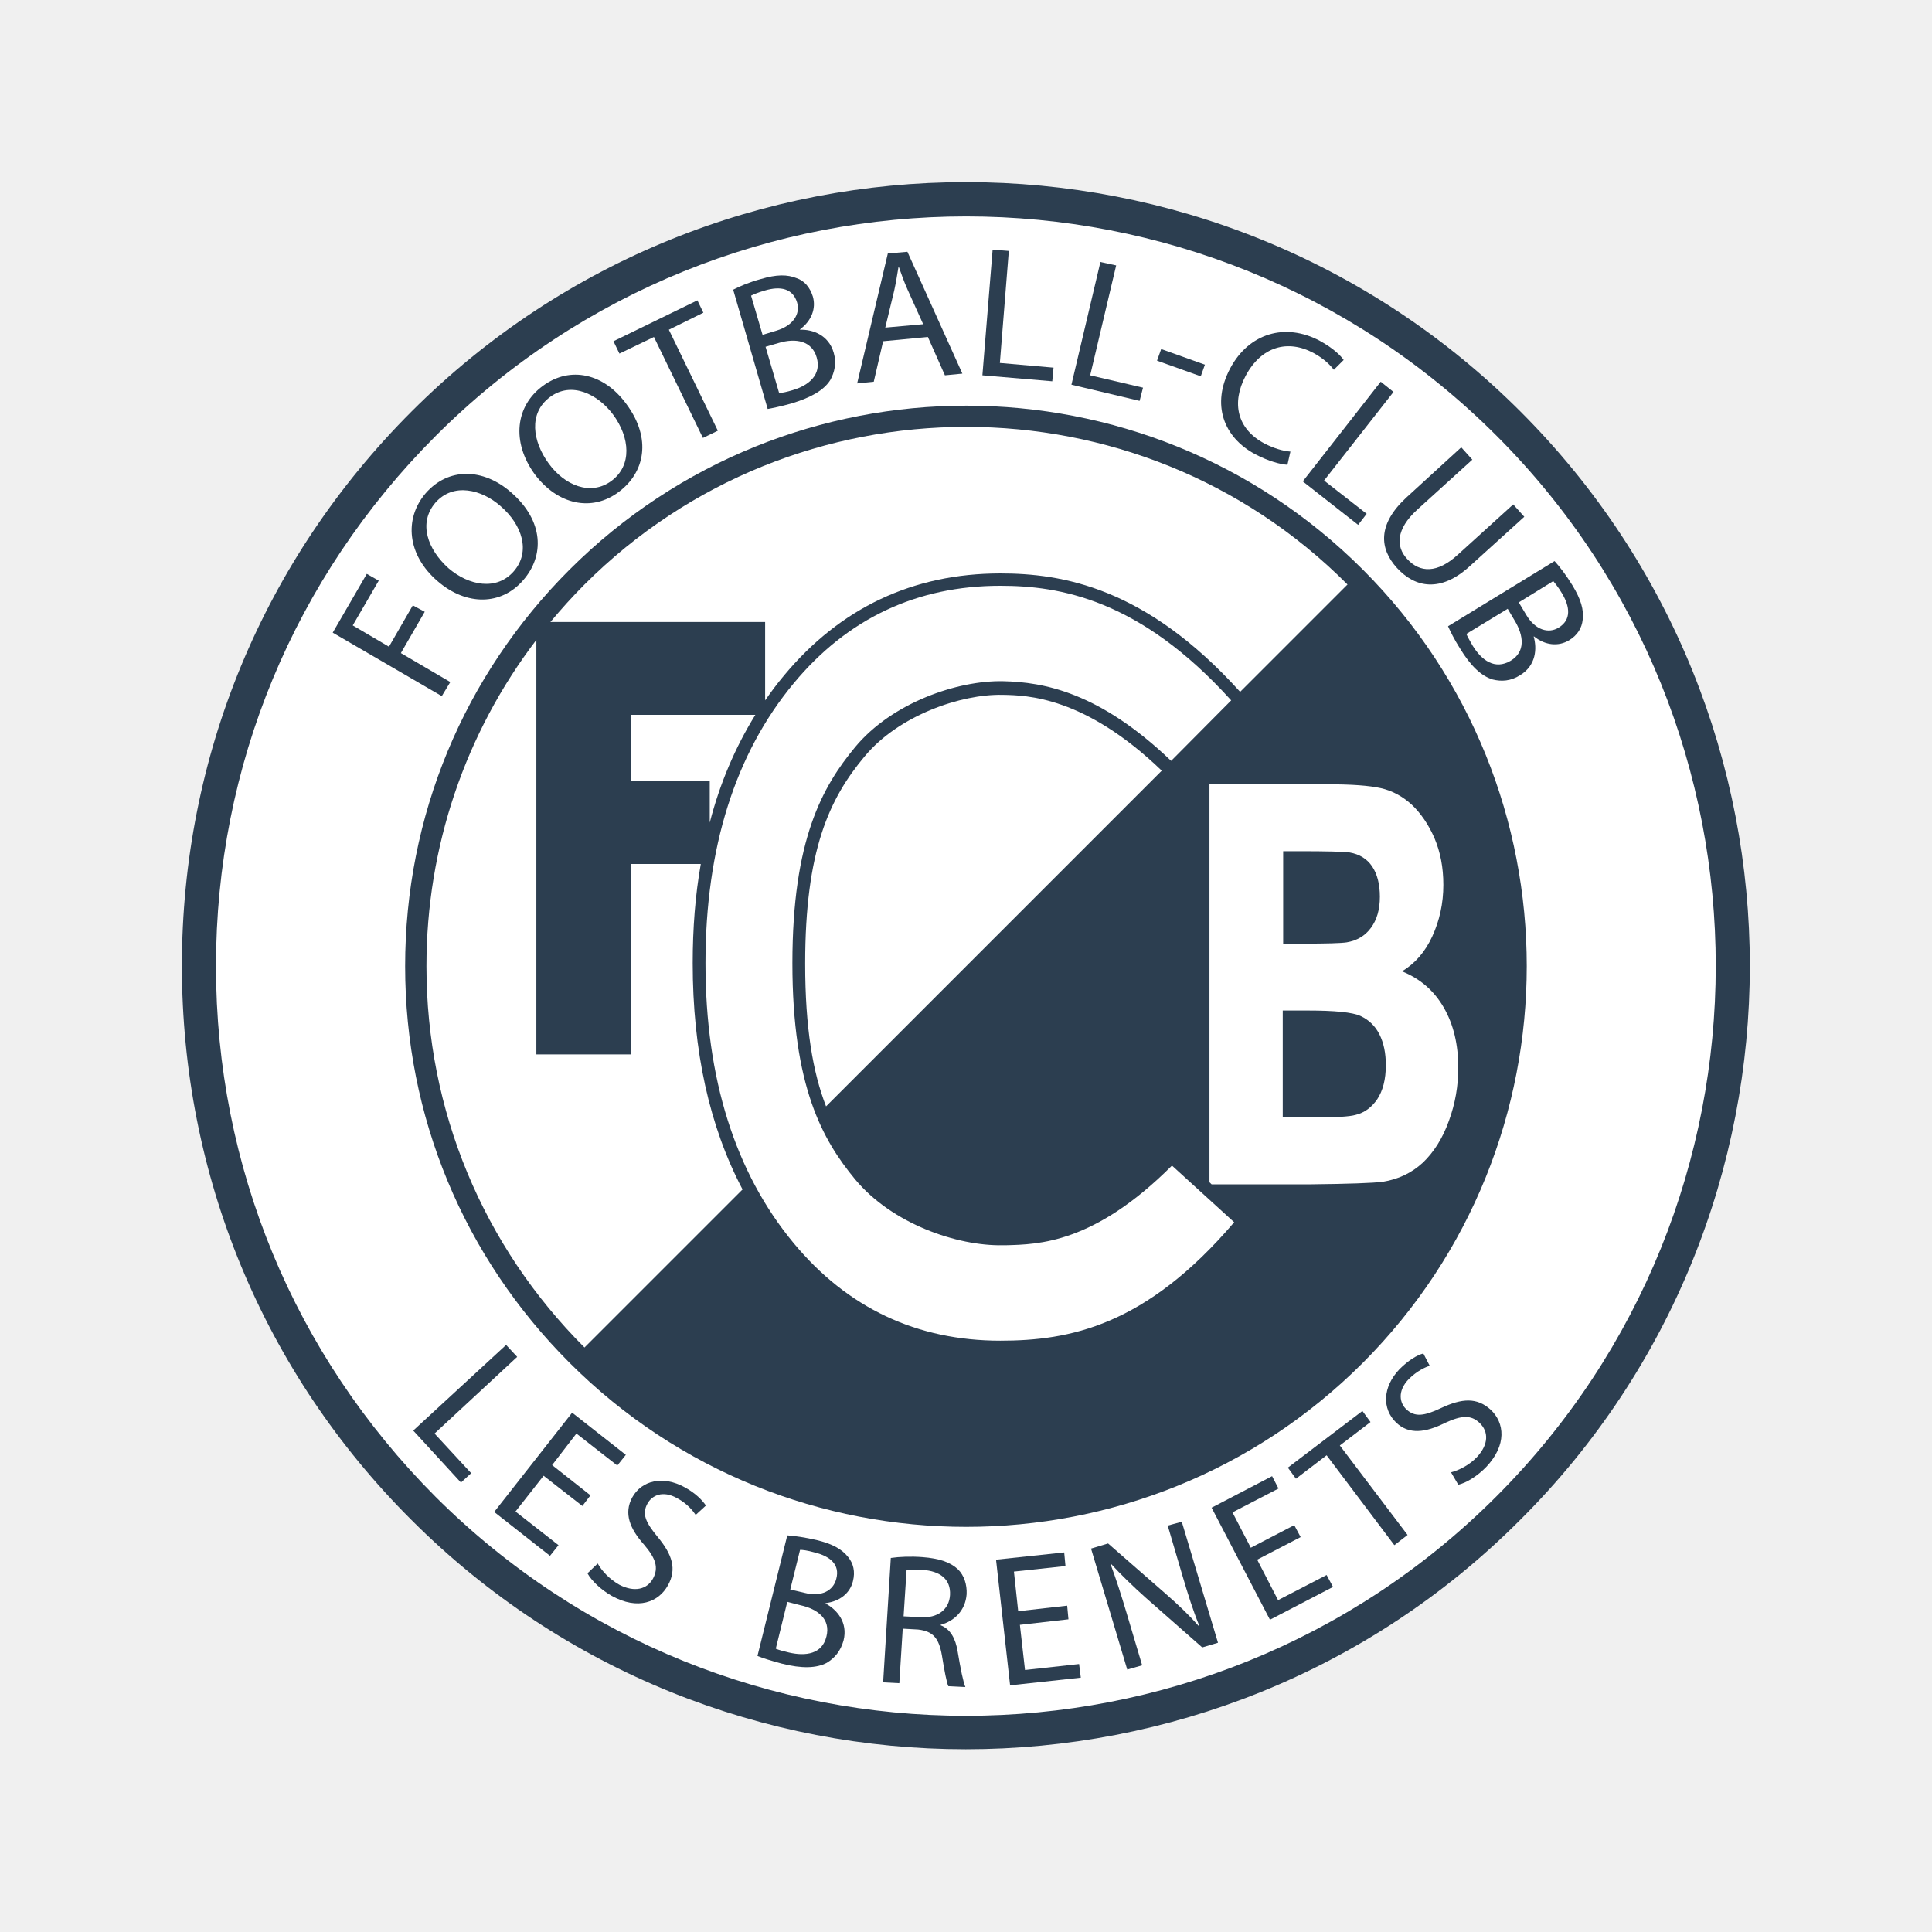
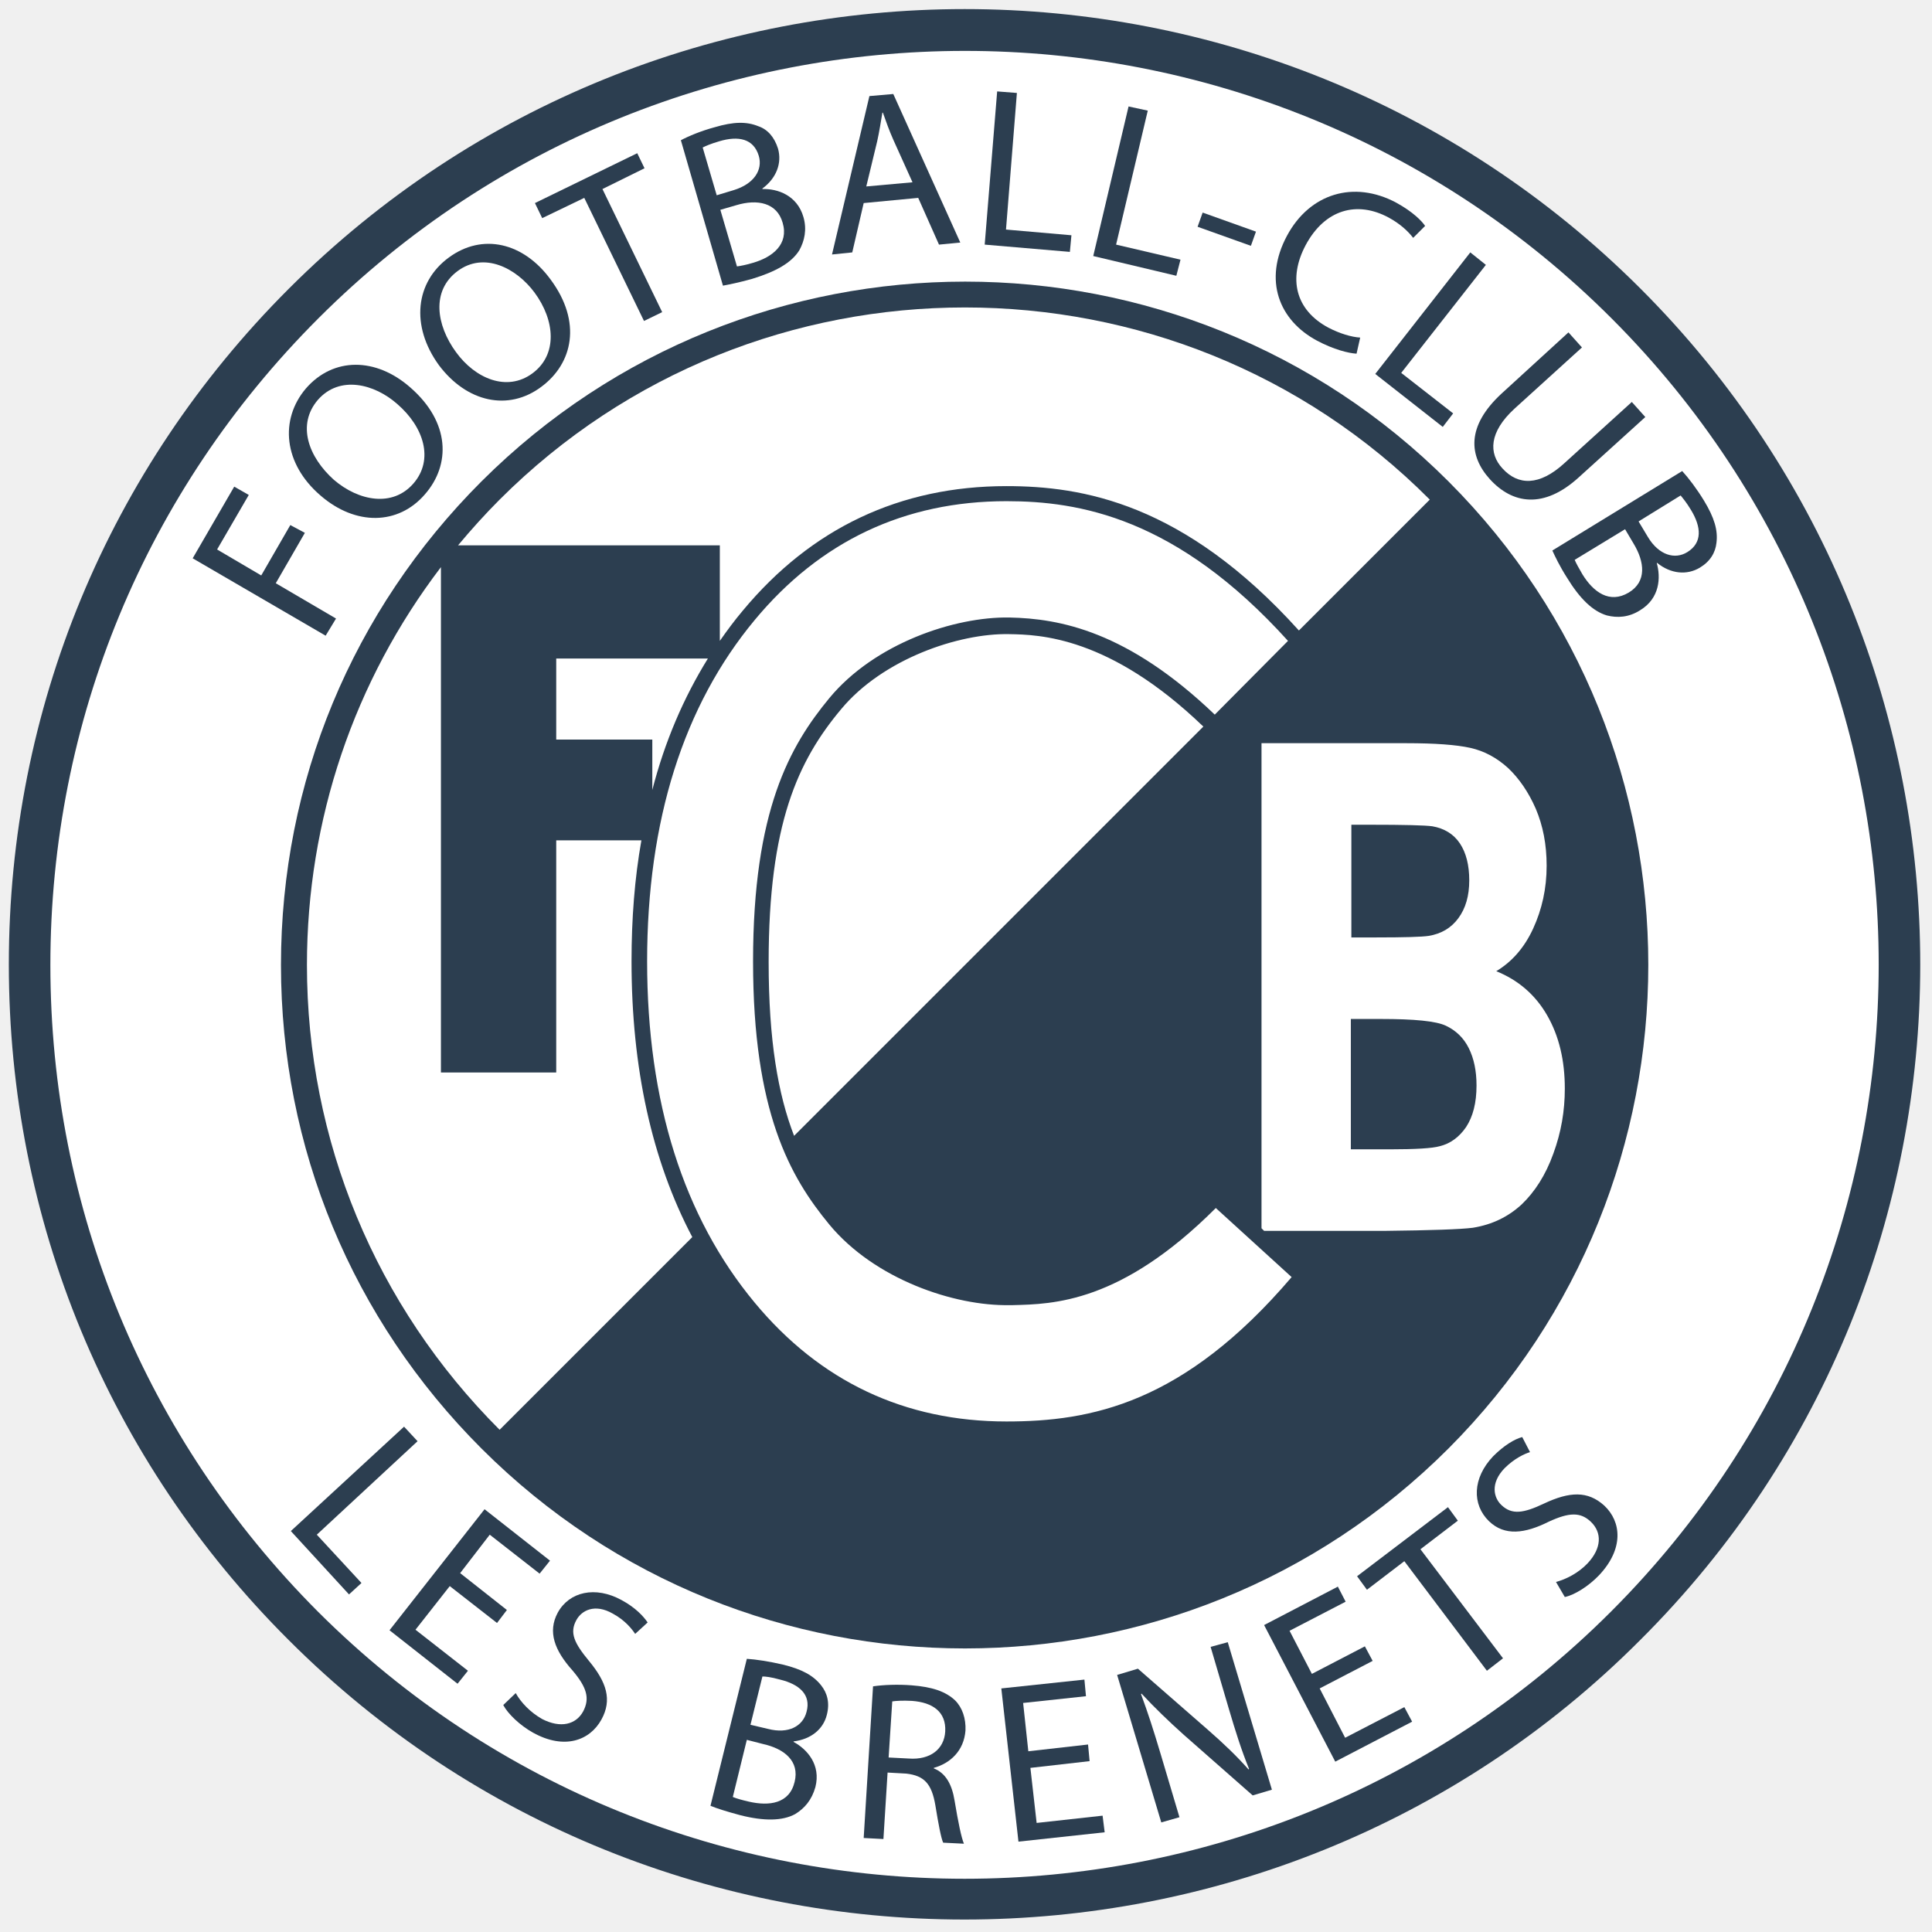
- <svg xmlns="http://www.w3.org/2000/svg" version="1.1" x="0px" y="0px" viewBox="0 0 453.5 453.5" style="enable-background:new 0 0 453.5 453.5;" xml:space="preserve">
-   <style type="text/css">
- 	.st0{fill:#FFFFFF;}
- 	.st1{fill:#2c3e50;}
- </style>
-   <g id="fond">
-     <ellipse class="st0" cx="226.8" cy="226.8" rx="180" ry="180" />
+ <svg xmlns="http://www.w3.org/2000/svg" width="372" height="372">
+   <style type="text/css">.st0{fill:#FFFFFF;}
+ 	.st1{fill:#2c3e50;}</style>
+   <g>
+     <rect fill="none" id="canvas_background" height="374" width="374" y="-1" x="-1" />
  </g>
-   <g id="logo">
-     <g>
-       <g>
-         <polygon class="st1" points="105.7,160.1 94.1,153.3 99.7,143.6 96.9,142.1 91.3,151.8 82.8,146.8 88.9,136.3 86.1,134.7      78.1,148.5 103.7,163.4    " />
-         <path class="st1" d="M102.7,136.4c6.8,5.9,15,5.7,20.1-0.2c5-5.7,4.9-13.9-2.8-20.6c-6.6-5.8-14.8-5.9-20.1,0.2     C94.8,121.8,95.6,130.3,102.7,136.4z M102.2,118c4.2-4.8,10.9-3.1,15.3,0.8c5.1,4.4,7.1,10.7,3.1,15.3c-4,4.6-10.5,3.4-15.3-0.7     C100.4,129,98.1,122.8,102.2,118z" />
-         <path class="st1" d="M145.2,115.5c6.1-4.5,7.9-12.5,1.8-20.7c-5.2-7.1-13.1-9-19.6-4.2c-6.4,4.7-7.4,13.1-1.9,20.7     C130.9,118.5,138.9,120.2,145.2,115.5z M129.1,93.2c5.1-3.8,11.3-0.6,14.8,4.1c4,5.4,4.5,12-0.4,15.6c-4.9,3.6-11,1-14.7-4.1     C125,103.6,124,97,129.1,93.2z" />
-         <polygon class="st1" points="153.5,79.1 165,102.8 168.5,101.1 157,77.4 165.1,73.4 163.7,70.5 144,80.1 145.4,83    " />
-         <path class="st1" d="M185.8,94.7c4.6-1.4,7.6-3.1,9.1-5.5c1-1.8,1.5-4,0.8-6.4c-1.2-4.2-5-5.5-7.9-5.4l0-0.1c2.7-2,3.8-4.9,3-7.7     c-0.7-2.2-2-3.7-3.8-4.3c-2.2-0.9-4.7-0.9-8.4,0.2c-2.6,0.7-5,1.7-6.5,2.5l8.1,28C181.3,95.8,183.3,95.4,185.8,94.7z M176.3,69.4     c0.6-0.3,1.5-0.7,3.2-1.2c3.7-1.1,6.6-0.5,7.6,2.8c0.8,2.7-0.9,5.4-4.8,6.6l-3.3,1L176.3,69.4z M182.8,80.5     c4-1.2,7.8-0.5,8.9,3.4c1.2,4.1-1.9,6.6-5.7,7.7c-1.3,0.4-2.4,0.6-3.1,0.7l-3.2-10.9L182.8,80.5z" />
-         <path class="st1" d="M207.3,80.1l10.5-1l4,9l4.1-0.4L213,59.1l-4.6,0.4L201.2,90l3.9-0.4L207.3,80.1z M209.9,68.2     c0.4-1.8,0.7-3.7,1-5.5l0.1,0c0.6,1.7,1.2,3.4,2,5.2l3.7,8.2l-8.9,0.8L209.9,68.2z" />
-         <polygon class="st1" points="247,89.5 247.3,86.3 234.7,85.2 236.8,58.9 233,58.6 230.6,88.1    " />
-         <polygon class="st1" points="268.3,91 255.9,88.1 262,62.3 258.3,61.5 251.5,90.3 267.5,94.1    " />
-         <rect x="275.7" y="79.7" transform="matrix(0.3366 -0.9417 0.9417 0.3366 103.7363 317.4631)" class="st1" width="2.9" height="10.9" />
-         <path class="st1" d="M294.6,106.6c3.2,1.7,6,2.4,7.6,2.5l0.7-3.1c-1.7-0.1-4-0.8-6.1-1.9c-6.4-3.4-7.8-9.5-4.4-15.9     c3.7-6.9,9.9-8.6,16-5.3c2.2,1.2,3.7,2.6,4.7,3.9l2.3-2.3c-0.6-0.9-2.3-2.7-5.6-4.5c-8.1-4.3-16.6-1.8-21,6.4     C284.2,95,287.3,102.7,294.6,106.6z" />
-         <polygon class="st1" points="318.8,123.2 320.8,120.6 310.8,112.8 327.1,92 324.1,89.6 305.8,113    " />
-         <path class="st1" d="M327.9,133.3c4.3,4.7,10.3,5.8,17.1-0.4l12.8-11.6l-2.6-2.9l-13,11.8c-4.8,4.4-8.9,4.3-11.9,1     c-2.7-2.9-2.6-7,2.3-11.5l13-11.8l-2.6-2.9l-12.9,11.8C323.3,123.1,323.8,128.8,327.9,133.3z" />
-         <path class="st1" d="M342.7,152.2c2.5,4.1,5,6.5,7.7,7.3c2,0.5,4.2,0.4,6.4-1c3.8-2.3,4-6.3,3.2-9.1l0.1,0     c2.6,2.1,5.7,2.4,8.2,0.9c2-1.2,3-2.9,3.2-4.8c0.3-2.4-0.4-4.8-2.4-8.1c-1.4-2.3-3-4.4-4.2-5.7L339.9,147     C340.4,148.1,341.3,150,342.7,152.2z M364.6,136.4c0.4,0.5,1.1,1.3,2,2.8c2,3.3,2.2,6.3-0.7,8.1c-2.4,1.5-5.5,0.6-7.6-2.9l-1.8-3     L364.6,136.4z M353.9,142.9l1.6,2.7c2.2,3.6,2.6,7.4-0.9,9.5c-3.7,2.2-6.8-0.1-8.9-3.5c-0.7-1.2-1.2-2.1-1.5-2.8L353.9,142.9z" />
+   <g>
+     <g id="fond">
+       <ellipse id="svg_1" ry="180" rx="180" cy="185.8" cx="185.8" class="st0" />
+     </g>
+     <g id="logo">
+       <g id="svg_2">
+         <g id="svg_3">
+           <polygon id="svg_4" points="64.7,119.1 53.1,112.3 58.7,102.6 55.9,101.1 50.3,110.8 41.8,105.8 47.9,95.3 45.1,93.7 37.1,107.5 62.7,122.4 " class="st1" />
+           <path id="svg_5" d="m61.7,95.4c6.8,5.9 15,5.7 20.1,-0.2c5,-5.7 4.9,-13.9 -2.8,-20.6c-6.6,-5.8 -14.8,-5.9 -20.1,0.2c-5.1,6 -4.3,14.5 2.8,20.6zm-0.5,-18.4c4.2,-4.8 10.9,-3.1 15.3,0.8c5.1,4.4 7.1,10.7 3.1,15.3c-4,4.6 -10.5,3.4 -15.3,-0.7c-4.9,-4.4 -7.2,-10.6 -3.1,-15.4z" class="st1" />
+           <path id="svg_6" d="m104.2,74.5c6.1,-4.5 7.9,-12.5 1.8,-20.7c-5.2,-7.1 -13.1,-9 -19.6,-4.2c-6.4,4.7 -7.4,13.1 -1.9,20.7c5.4,7.2 13.4,8.9 19.7,4.2zm-16.1,-22.3c5.1,-3.8 11.3,-0.6 14.8,4.1c4,5.4 4.5,12 -0.4,15.6c-4.9,3.6 -11,1 -14.7,-4.1c-3.8,-5.2 -4.8,-11.8 0.3,-15.6z" class="st1" />
+           <polygon id="svg_7" points="112.5,38.1 124,61.8 127.5,60.1 116,36.4 124.1,32.4 122.7,29.5 103,39.1 104.4,42 " class="st1" />
+           <path id="svg_8" d="m144.8,53.7c4.6,-1.4 7.6,-3.1 9.1,-5.5c1,-1.8 1.5,-4 0.8,-6.4c-1.2,-4.2 -5,-5.5 -7.9,-5.4l0,-0.1c2.7,-2 3.8,-4.9 3,-7.7c-0.7,-2.2 -2,-3.7 -3.8,-4.3c-2.2,-0.9 -4.7,-0.9 -8.4,0.2c-2.6,0.7 -5,1.7 -6.5,2.5l8.1,28c1.1,-0.2 3.1,-0.6 5.6,-1.3zm-9.5,-25.3c0.6,-0.3 1.5,-0.7 3.2,-1.2c3.7,-1.1 6.6,-0.5 7.6,2.8c0.8,2.7 -0.9,5.4 -4.8,6.6l-3.3,1l-2.7,-9.2zm6.5,11.1c4,-1.2 7.8,-0.5 8.9,3.4c1.2,4.1 -1.9,6.6 -5.7,7.7c-1.3,0.4 -2.4,0.6 -3.1,0.7l-3.2,-10.9l3.1,-0.9z" class="st1" />
+           <path id="svg_9" d="m166.3,39.1l10.5,-1l4,9l4.1,-0.4l-12.9,-28.6l-4.6,0.4l-7.2,30.5l3.9,-0.4l2.2,-9.5zm2.6,-11.9c0.4,-1.8 0.7,-3.7 1,-5.5l0.1,0c0.6,1.7 1.2,3.4 2,5.2l3.7,8.2l-8.9,0.8l2.1,-8.7z" class="st1" />
+           <polygon id="svg_10" points="206,48.5 206.3,45.3 193.7,44.2 195.8,17.9 192,17.6 189.6,47.1 " class="st1" />
+           <polygon id="svg_11" points="227.3,50 214.9,47.1 221,21.3 217.3,20.5 210.5,49.3 226.5,53.1 " class="st1" />
+           <rect id="svg_12" height="10.9" width="2.9" class="st1" transform="matrix(0.3366,-0.9417,0.9417,0.3366,103.7363,317.4631) " y="27.295" x="300.507" />
+           <path id="svg_13" d="m253.6,65.6c3.2,1.7 6,2.4 7.6,2.5l0.7,-3.1c-1.7,-0.1 -4,-0.8 -6.1,-1.9c-6.4,-3.4 -7.8,-9.5 -4.4,-15.9c3.7,-6.9 9.9,-8.6 16,-5.3c2.2,1.2 3.7,2.6 4.7,3.9l2.3,-2.3c-0.6,-0.9 -2.3,-2.7 -5.6,-4.5c-8.1,-4.3 -16.6,-1.8 -21,6.4c-4.6,8.6 -1.5,16.3 5.8,20.2z" class="st1" />
+           <polygon id="svg_14" points="277.8,82.2 279.8,79.6 269.8,71.8 286.1,51 283.1,48.6 264.8,72 " class="st1" />
+           <path id="svg_15" d="m286.9,92.3c4.3,4.7 10.3,5.8 17.1,-0.4l12.8,-11.6l-2.6,-2.9l-13,11.8c-4.8,4.4 -8.9,4.3 -11.9,1c-2.7,-2.9 -2.6,-7 2.3,-11.5l13,-11.8l-2.6,-2.9l-12.9,11.8c-6.8,6.3 -6.3,12 -2.2,16.5z" class="st1" />
+           <path id="svg_16" d="m301.7,111.2c2.5,4.1 5,6.5 7.7,7.3c2,0.5 4.2,0.4 6.4,-1c3.8,-2.3 4,-6.3 3.2,-9.1l0.1,0c2.6,2.1 5.7,2.4 8.2,0.9c2,-1.2 3,-2.9 3.2,-4.8c0.3,-2.4 -0.4,-4.8 -2.4,-8.1c-1.4,-2.3 -3,-4.4 -4.2,-5.7l-25,15.3c0.5,1.1 1.4,3 2.8,5.2zm21.9,-15.8c0.4,0.5 1.1,1.3 2,2.8c2,3.3 2.2,6.3 -0.7,8.1c-2.4,1.5 -5.5,0.6 -7.6,-2.9l-1.8,-3l8.1,-5zm-10.7,6.5l1.6,2.7c2.2,3.6 2.6,7.4 -0.9,9.5c-3.7,2.2 -6.8,-0.1 -8.9,-3.5c-0.7,-1.2 -1.2,-2.1 -1.5,-2.8l9.7,-5.9z" class="st1" />
+         </g>
+         <polygon id="svg_17" points="77.8,274.7 56,294.8 67.2,307 69.6,304.8 61,295.5 80.4,277.5 " class="st1" />
+         <polygon id="svg_18" points="86.6,305.4 95.7,312.5 97.6,310 88.6,302.9 94.3,295.5 103.9,303 105.9,300.5 93.3,290.6 75,313.9 88.1,324.2 90.1,321.7 80,313.8 " class="st1" />
+         <path id="svg_19" d="m119.7,308.1c-5.1,-2.8 -10.1,-1.6 -12.3,2.4c-2,3.7 -0.6,7.3 2.8,11.1c2.8,3.3 3.4,5.4 2.1,7.9c-1.4,2.6 -4.4,3.3 -7.9,1.5c-2.3,-1.3 -4.1,-3.2 -5.1,-5l-2.4,2.3c0.9,1.7 3.2,3.9 5.7,5.3c6.1,3.4 11,1.5 13.2,-2.5c2.1,-3.8 1,-7.2 -2.4,-11.3c-2.8,-3.4 -3.8,-5.4 -2.4,-7.9c1,-1.8 3.5,-3.2 7,-1.2c2.4,1.3 3.7,3 4.3,3.9l2.4,-2.2c-0.8,-1.2 -2.4,-2.9 -5,-4.3z" class="st1" />
+         <path id="svg_20" d="m150.7,320.5c-2.6,-0.6 -5.2,-1 -6.9,-1.1l-7,28.3c1.2,0.5 3.1,1.1 5.7,1.8c4.7,1.2 8.2,1.1 10.6,-0.2c1.8,-1.1 3.2,-2.7 3.9,-5.2c1.1,-4.3 -1.6,-7.3 -4.2,-8.7l0,-0.1c3.3,-0.4 5.7,-2.3 6.4,-5.1c0.6,-2.3 0.1,-4.2 -1.1,-5.7c-1.5,-1.9 -3.7,-3.1 -7.4,-4zm2.3,22.6c-1,4.2 -4.9,4.7 -8.8,3.8c-1.3,-0.3 -2.4,-0.6 -3.1,-0.9l2.7,-11l3.1,0.8c4.1,0.9 7.1,3.3 6.1,7.3zm2.3,-13.5c-0.7,2.8 -3.5,4.3 -7.4,3.3l-3.4,-0.8l2.3,-9.3c0.6,0 1.6,0.1 3.4,0.6c3.7,0.9 6,2.9 5.1,6.2z" class="st1" />
+         <path id="svg_21" d="m175.5,324.5c-2.6,-0.2 -5.4,-0.1 -7.4,0.2l-1.8,29.2l3.8,0.2l0.8,-12.8l3.6,0.2c3.5,0.4 4.9,2 5.6,6.1c0.6,3.7 1.1,6.3 1.5,7.2l4,0.2c-0.5,-1.2 -1.1,-4.1 -1.8,-8.3c-0.5,-3.1 -1.7,-5.3 -4,-6.2l0,-0.1c3.2,-0.9 5.8,-3.3 6.1,-7.2c0.1,-2.3 -0.6,-4.4 -2,-5.8c-1.8,-1.7 -4.4,-2.6 -8.4,-2.9zm6.5,8.9c-0.2,3.4 -2.9,5.5 -7,5.2l-3.9,-0.2l0.7,-10.8c0.6,-0.1 2,-0.2 3.8,-0.1c4,0.3 6.6,2.1 6.4,5.9z" class="st1" />
+         <polygon id="svg_22" points="199.6,351 198.4,340.4 209.8,339.1 209.5,335.9 198,337.2 197,327.9 209.1,326.6 208.8,323.4 192.8,325.1 196.1,354.6 212.7,352.8 212.3,349.6 " class="st1" />
+         <path id="svg_23" d="m233.1,317.1l3.5,11.9c1.3,4.4 2.4,7.9 3.9,11.6l-0.1,0.1c-2.2,-2.5 -4.8,-5 -7.9,-7.7l-13.4,-11.7l-4,1.2l8.5,28.4l3.5,-1l-3.6,-12.1c-1.4,-4.7 -2.5,-8.1 -3.8,-11.6l0.1,-0.1c2.4,2.6 5.2,5.3 8.1,7.9l13.3,11.7l3.7,-1.1l-8.5,-28.4l-3.3,0.9z" class="st1" />
+         <polygon id="svg_24" points="259,334.6 254.1,325.1 264.3,319.8 262.8,317 252.6,322.3 248.3,314 259.1,308.4 257.6,305.5 243.4,312.9 257.1,339.2 271.9,331.5 270.4,328.7 " class="st1" />
+         <polygon id="svg_25" points="280.7,292.8 278.8,290.2 261.3,303.5 263.2,306.1 270.4,300.6 286.3,321.7 289.4,319.3 273.5,298.3 " class="st1" />
+         <path id="svg_26" d="m297.3,289.5c-4,1.9 -6.2,2.2 -8.2,0.3c-1.5,-1.4 -2.2,-4.2 0.6,-7.1c1.9,-1.9 3.9,-2.8 4.9,-3.1l-1.5,-2.9c-1.5,0.4 -3.5,1.6 -5.6,3.7c-4,4.2 -4.1,9.3 -0.8,12.5c3,2.9 6.9,2.4 11.5,0.1c3.9,-1.8 6.1,-1.9 8.1,0c2.2,2.1 2.1,5.1 -0.6,8c-1.8,1.9 -4.2,3.1 -6.1,3.6l1.7,2.9c1.9,-0.4 4.6,-2.1 6.6,-4.2c4.8,-5.1 4.3,-10.3 1,-13.4c-3.2,-2.9 -6.7,-2.7 -11.6,-0.4z" class="st1" />
+         <path id="svg_27" d="m315.9,55.6c-71.8,-71.8 -188.5,-71.8 -260.3,0c-34.8,34.8 -53.9,81 -53.9,130.1c0,49.2 19.1,95.4 53.9,130.1c35.9,35.9 83,53.8 130.1,53.8s94.3,-17.9 130.1,-53.8c71.9,-71.6 71.9,-188.4 0.1,-260.2zm-5.7,254.7c-68.6,68.6 -180.3,68.6 -249,0c-33.2,-33.3 -51.5,-77.5 -51.5,-124.5c0,-47 18.3,-91.2 51.6,-124.5c34.3,-34.3 79.4,-51.5 124.5,-51.5c45.1,0 90.2,17.2 124.5,51.5c68.6,68.6 68.6,180.3 -0.1,249z" class="st1" />
+         <path id="svg_28" d="m278.9,92.7c-51.3,-51.3 -134.8,-51.3 -186.2,0c-24.9,24.9 -38.6,57.9 -38.6,93.1c0,35.2 13.7,68.2 38.6,93.1c25.7,25.7 59.4,38.5 93.1,38.5c33.7,0 67.4,-12.8 93.1,-38.5c51.3,-51.4 51.3,-134.9 0,-186.2zm-182.7,3.5c24.7,-24.7 57.1,-37 89.6,-37s64.9,12.3 89.5,37l-25.2,25.2c-22.2,-24.6 -41.8,-27.8 -56.3,-27.8c-20.5,0 -37.6,8.1 -50.8,24c-1.6,1.9 -3,3.8 -4.4,5.8l0,-18.4l-50.4,0c2.5,-3 5.2,-6 8,-8.8zm10.9,46.3l0,-15.7l29.2,0c-4.7,7.6 -8.3,16 -10.7,25.3l0,-9.7l-18.5,0l0,0.1zm-10.9,132.8c-23.9,-23.9 -37.1,-55.7 -37.1,-89.5c0,-28 9.1,-54.7 25.8,-76.6l0,97.3l22.2,0l0,-44.7l16.4,0c-1.3,7.3 -1.9,15.1 -1.9,23.3c0,20.5 3.9,38.3 11.7,53.1l-37.1,37.1zm97.6,-1.6c-19.6,0 -35.9,-7.7 -48.5,-22.9c-13.7,-16.5 -20.7,-38.6 -20.7,-65.7c0,-27.1 7,-49.2 20.7,-65.7c12.6,-15.2 28.9,-22.9 48.5,-22.9c13.9,0 32.7,3.1 54.2,26.9l-14.1,14.2c-16.8,-16.1 -29.9,-18.5 -39.5,-18.7c-10.6,-0.2 -26,5 -34.7,15.5c-7.6,9.2 -14.7,21.6 -14.7,50.7c0,29 7.1,41.5 14.7,50.7c8.7,10.5 24,15.7 34.7,15.5l0.6,0c7.8,-0.2 20.8,-0.4 39.1,-18.7l14.6,13.3c-20.8,24.4 -38.7,27.8 -54.9,27.8zm37.9,-133.8l-78.8,78.8c-3.1,-8 -4.9,-18.4 -4.9,-33.5c0,-26.5 5.6,-38.7 14,-48.7c8,-9.6 22.6,-14.6 32.3,-14.4c5.8,0.1 19.3,0.4 37.4,17.8zm61.3,92c-2.6,2.4 -5.7,3.9 -9.4,4.5c-2.3,0.3 -8,0.5 -17,0.6l-23.2,0l-0.5,-0.5l0,-93.4l27.9,0c5.5,0 9.6,0.3 12.3,0.9c2.7,0.6 5.1,1.9 7.3,3.9c2.1,2 3.9,4.6 5.3,7.8c1.4,3.3 2.1,6.9 2.1,11c0,4.4 -0.9,8.4 -2.6,12.1s-4.1,6.4 -7.1,8.2c4.2,1.7 7.5,4.5 9.8,8.5c2.3,4 3.4,8.7 3.4,14.1c0,4.3 -0.7,8.4 -2.2,12.5c-1.5,4.2 -3.6,7.4 -6.1,9.8z" class="st1" />
+         <path id="svg_29" d="m260.2,158.8l0,21.7l4.7,0c5.5,0 8.9,-0.1 10.2,-0.3c2.4,-0.4 4.3,-1.5 5.7,-3.4c1.4,-1.9 2.1,-4.3 2.1,-7.3c0,-2.9 -0.6,-5.3 -1.8,-7.1c-1.2,-1.8 -3,-2.9 -5.3,-3.3c-1.4,-0.2 -5.4,-0.3 -12,-0.3l-3.6,0z" class="st1" />
+         <path id="svg_30" d="m278.4,197.5c-1.9,-0.9 -6.1,-1.3 -12.5,-1.3l-5.8,0l0,25.1l7.4,0c5.1,0 8.3,-0.2 9.7,-0.6c2.1,-0.5 3.8,-1.8 5.1,-3.7c1.3,-2 2,-4.6 2,-8c0,-2.8 -0.5,-5.2 -1.5,-7.2c-1,-2 -2.5,-3.4 -4.4,-4.3z" class="st1" />
      </g>
-       <polygon class="st1" points="118.8,315.7 97,335.8 108.2,348 110.6,345.8 102,336.5 121.4,318.5   " />
-       <polygon class="st1" points="127.6,346.4 136.7,353.5 138.6,351 129.6,343.9 135.3,336.5 144.9,344 146.9,341.5 134.3,331.6     116,354.9 129.1,365.2 131.1,362.7 121,354.8   " />
-       <path class="st1" d="M160.7,349.1c-5.1-2.8-10.1-1.6-12.3,2.4c-2,3.7-0.6,7.3,2.8,11.1c2.8,3.3,3.4,5.4,2.1,7.9    c-1.4,2.6-4.4,3.3-7.9,1.5c-2.3-1.3-4.1-3.2-5.1-5l-2.4,2.3c0.9,1.7,3.2,3.9,5.7,5.3c6.1,3.4,11,1.5,13.2-2.5    c2.1-3.8,1-7.2-2.4-11.3c-2.8-3.4-3.8-5.4-2.4-7.9c1-1.8,3.5-3.2,7-1.2c2.4,1.3,3.7,3,4.3,3.9l2.4-2.2    C164.9,352.2,163.3,350.5,160.7,349.1z" />
-       <path class="st1" d="M191.7,361.5c-2.6-0.6-5.2-1-6.9-1.1l-7,28.3c1.2,0.5,3.1,1.1,5.7,1.8c4.7,1.2,8.2,1.1,10.6-0.2    c1.8-1.1,3.2-2.7,3.9-5.2c1.1-4.3-1.6-7.3-4.2-8.7l0-0.1c3.3-0.4,5.7-2.3,6.4-5.1c0.6-2.3,0.1-4.2-1.1-5.7    C197.6,363.6,195.4,362.4,191.7,361.5z M194,384.1c-1,4.2-4.9,4.7-8.8,3.8c-1.3-0.3-2.4-0.6-3.1-0.9l2.7-11l3.1,0.8    C192,377.7,195,380.1,194,384.1z M196.3,370.6c-0.7,2.8-3.5,4.3-7.4,3.3l-3.4-0.8l2.3-9.3c0.6,0,1.6,0.1,3.4,0.6    C194.9,365.3,197.2,367.3,196.3,370.6z" />
-       <path class="st1" d="M216.5,365.5c-2.6-0.2-5.4-0.1-7.4,0.2l-1.8,29.2l3.8,0.2l0.8-12.8l3.6,0.2c3.5,0.4,4.9,2,5.6,6.1    c0.6,3.7,1.1,6.3,1.5,7.2l4,0.2c-0.5-1.2-1.1-4.1-1.8-8.3c-0.5-3.1-1.7-5.3-4-6.2l0-0.1c3.2-0.9,5.8-3.3,6.1-7.2    c0.1-2.3-0.6-4.4-2-5.8C223.1,366.7,220.5,365.8,216.5,365.5z M223,374.4c-0.2,3.4-2.9,5.5-7,5.2l-3.9-0.2l0.7-10.8    c0.6-0.1,2-0.2,3.8-0.1C220.6,368.8,223.2,370.6,223,374.4z" />
-       <polygon class="st1" points="240.6,392 239.4,381.4 250.8,380.1 250.5,376.9 239,378.2 238,368.9 250.1,367.6 249.8,364.4     233.8,366.1 237.1,395.6 253.7,393.8 253.3,390.6   " />
-       <path class="st1" d="M274.1,358.1l3.5,11.9c1.3,4.4,2.4,7.9,3.9,11.6l-0.1,0.1c-2.2-2.5-4.8-5-7.9-7.7l-13.4-11.7l-4,1.2l8.5,28.4    l3.5-1l-3.6-12.1c-1.4-4.7-2.5-8.1-3.8-11.6l0.1-0.1c2.4,2.6,5.2,5.3,8.1,7.9l13.3,11.7l3.7-1.1l-8.5-28.4L274.1,358.1z" />
-       <polygon class="st1" points="300,375.6 295.1,366.1 305.3,360.8 303.8,358 293.6,363.3 289.3,355 300.1,349.4 298.6,346.5     284.4,353.9 298.1,380.2 312.9,372.5 311.4,369.7   " />
-       <polygon class="st1" points="321.7,333.8 319.8,331.2 302.3,344.5 304.2,347.1 311.4,341.6 327.3,362.7 330.4,360.3 314.5,339.3       " />
-       <path class="st1" d="M338.3,330.5c-4,1.9-6.2,2.2-8.2,0.3c-1.5-1.4-2.2-4.2,0.6-7.1c1.9-1.9,3.9-2.8,4.9-3.1l-1.5-2.9    c-1.5,0.4-3.5,1.6-5.6,3.7c-4,4.2-4.1,9.3-0.8,12.5c3,2.9,6.9,2.4,11.5,0.1c3.9-1.8,6.1-1.9,8.1,0c2.2,2.1,2.1,5.1-0.6,8    c-1.8,1.9-4.2,3.1-6.1,3.6l1.7,2.9c1.9-0.4,4.6-2.1,6.6-4.2c4.8-5.1,4.3-10.3,1-13.4C346.7,328,343.2,328.2,338.3,330.5z" />
-       <path class="st1" d="M356.9,96.6c-71.8-71.8-188.5-71.8-260.3,0c-34.8,34.8-53.9,81-53.9,130.1c0,49.2,19.1,95.4,53.9,130.1    c35.9,35.9,83,53.8,130.1,53.8s94.3-17.9,130.1-53.8C428.7,285.2,428.7,168.4,356.9,96.6z M351.2,351.3    c-68.6,68.6-180.3,68.6-249,0C69,318,50.7,273.8,50.7,226.8c0-47,18.3-91.2,51.6-124.5c34.3-34.3,79.4-51.5,124.5-51.5    c45.1,0,90.2,17.2,124.5,51.5C419.9,170.9,419.9,282.6,351.2,351.3z" />
-       <path class="st1" d="M319.9,133.7c-51.3-51.3-134.8-51.3-186.2,0c-24.9,24.9-38.6,57.9-38.6,93.1c0,35.2,13.7,68.2,38.6,93.1    c25.7,25.7,59.4,38.5,93.1,38.5c33.7,0,67.4-12.8,93.1-38.5C371.2,268.5,371.2,185,319.9,133.7z M137.2,137.2    c24.7-24.7,57.1-37,89.6-37s64.9,12.3,89.5,37l-25.2,25.2c-22.2-24.6-41.8-27.8-56.3-27.8c-20.5,0-37.6,8.1-50.8,24    c-1.6,1.9-3,3.8-4.4,5.8V146h-50.4C131.7,143,134.4,140,137.2,137.2z M148.1,183.5v-15.7h29.2c-4.7,7.6-8.3,16-10.7,25.3v-9.7    H148.1z M137.2,316.3c-23.9-23.9-37.1-55.7-37.1-89.5c0-28,9.1-54.7,25.8-76.6v97.3h22.2v-44.7h16.4c-1.3,7.3-1.9,15.1-1.9,23.3    c0,20.5,3.9,38.3,11.7,53.1L137.2,316.3z M234.8,314.7c-19.6,0-35.9-7.7-48.5-22.9c-13.7-16.5-20.7-38.6-20.7-65.7    c0-27.1,7-49.2,20.7-65.7c12.6-15.2,28.9-22.9,48.5-22.9c13.9,0,32.7,3.1,54.2,26.9l-14.1,14.2c-16.8-16.1-29.9-18.5-39.5-18.7    c-10.6-0.2-26,5-34.7,15.5c-7.6,9.2-14.7,21.6-14.7,50.7c0,29,7.1,41.5,14.7,50.7c8.7,10.5,24,15.7,34.7,15.5l0.6,0    c7.8-0.2,20.8-0.4,39.1-18.7l14.6,13.3C268.9,311.3,251,314.7,234.8,314.7z M272.7,180.9l-78.8,78.8c-3.1-8-4.9-18.4-4.9-33.5    c0-26.5,5.6-38.7,14-48.7c8-9.6,22.6-14.6,32.3-14.4C241.1,163.2,254.6,163.5,272.7,180.9z M334,272.9c-2.6,2.4-5.7,3.9-9.4,4.5    c-2.3,0.3-8,0.5-17,0.6h-23.2l-0.5-0.5v-93.4h27.9c5.5,0,9.6,0.3,12.3,0.9c2.7,0.6,5.1,1.9,7.3,3.9c2.1,2,3.9,4.6,5.3,7.8    c1.4,3.3,2.1,6.9,2.1,11c0,4.4-0.9,8.4-2.6,12.1s-4.1,6.4-7.1,8.2c4.2,1.7,7.5,4.5,9.8,8.5c2.3,4,3.4,8.7,3.4,14.1    c0,4.3-0.7,8.4-2.2,12.5C338.6,267.3,336.5,270.5,334,272.9z" />
-       <path class="st1" d="M301.2,199.8v21.7h4.7c5.5,0,8.9-0.1,10.2-0.3c2.4-0.4,4.3-1.5,5.7-3.4c1.4-1.9,2.1-4.3,2.1-7.3    c0-2.9-0.6-5.3-1.8-7.1c-1.2-1.8-3-2.9-5.3-3.3c-1.4-0.2-5.4-0.3-12-0.3H301.2z" />
-       <path class="st1" d="M319.4,238.5c-1.9-0.9-6.1-1.3-12.5-1.3h-5.8v25.1h7.4c5.1,0,8.3-0.2,9.7-0.6c2.1-0.5,3.8-1.8,5.1-3.7    c1.3-2,2-4.6,2-8c0-2.8-0.5-5.2-1.5-7.2C322.8,240.8,321.3,239.4,319.4,238.5z" />
    </g>
  </g>
</svg>
